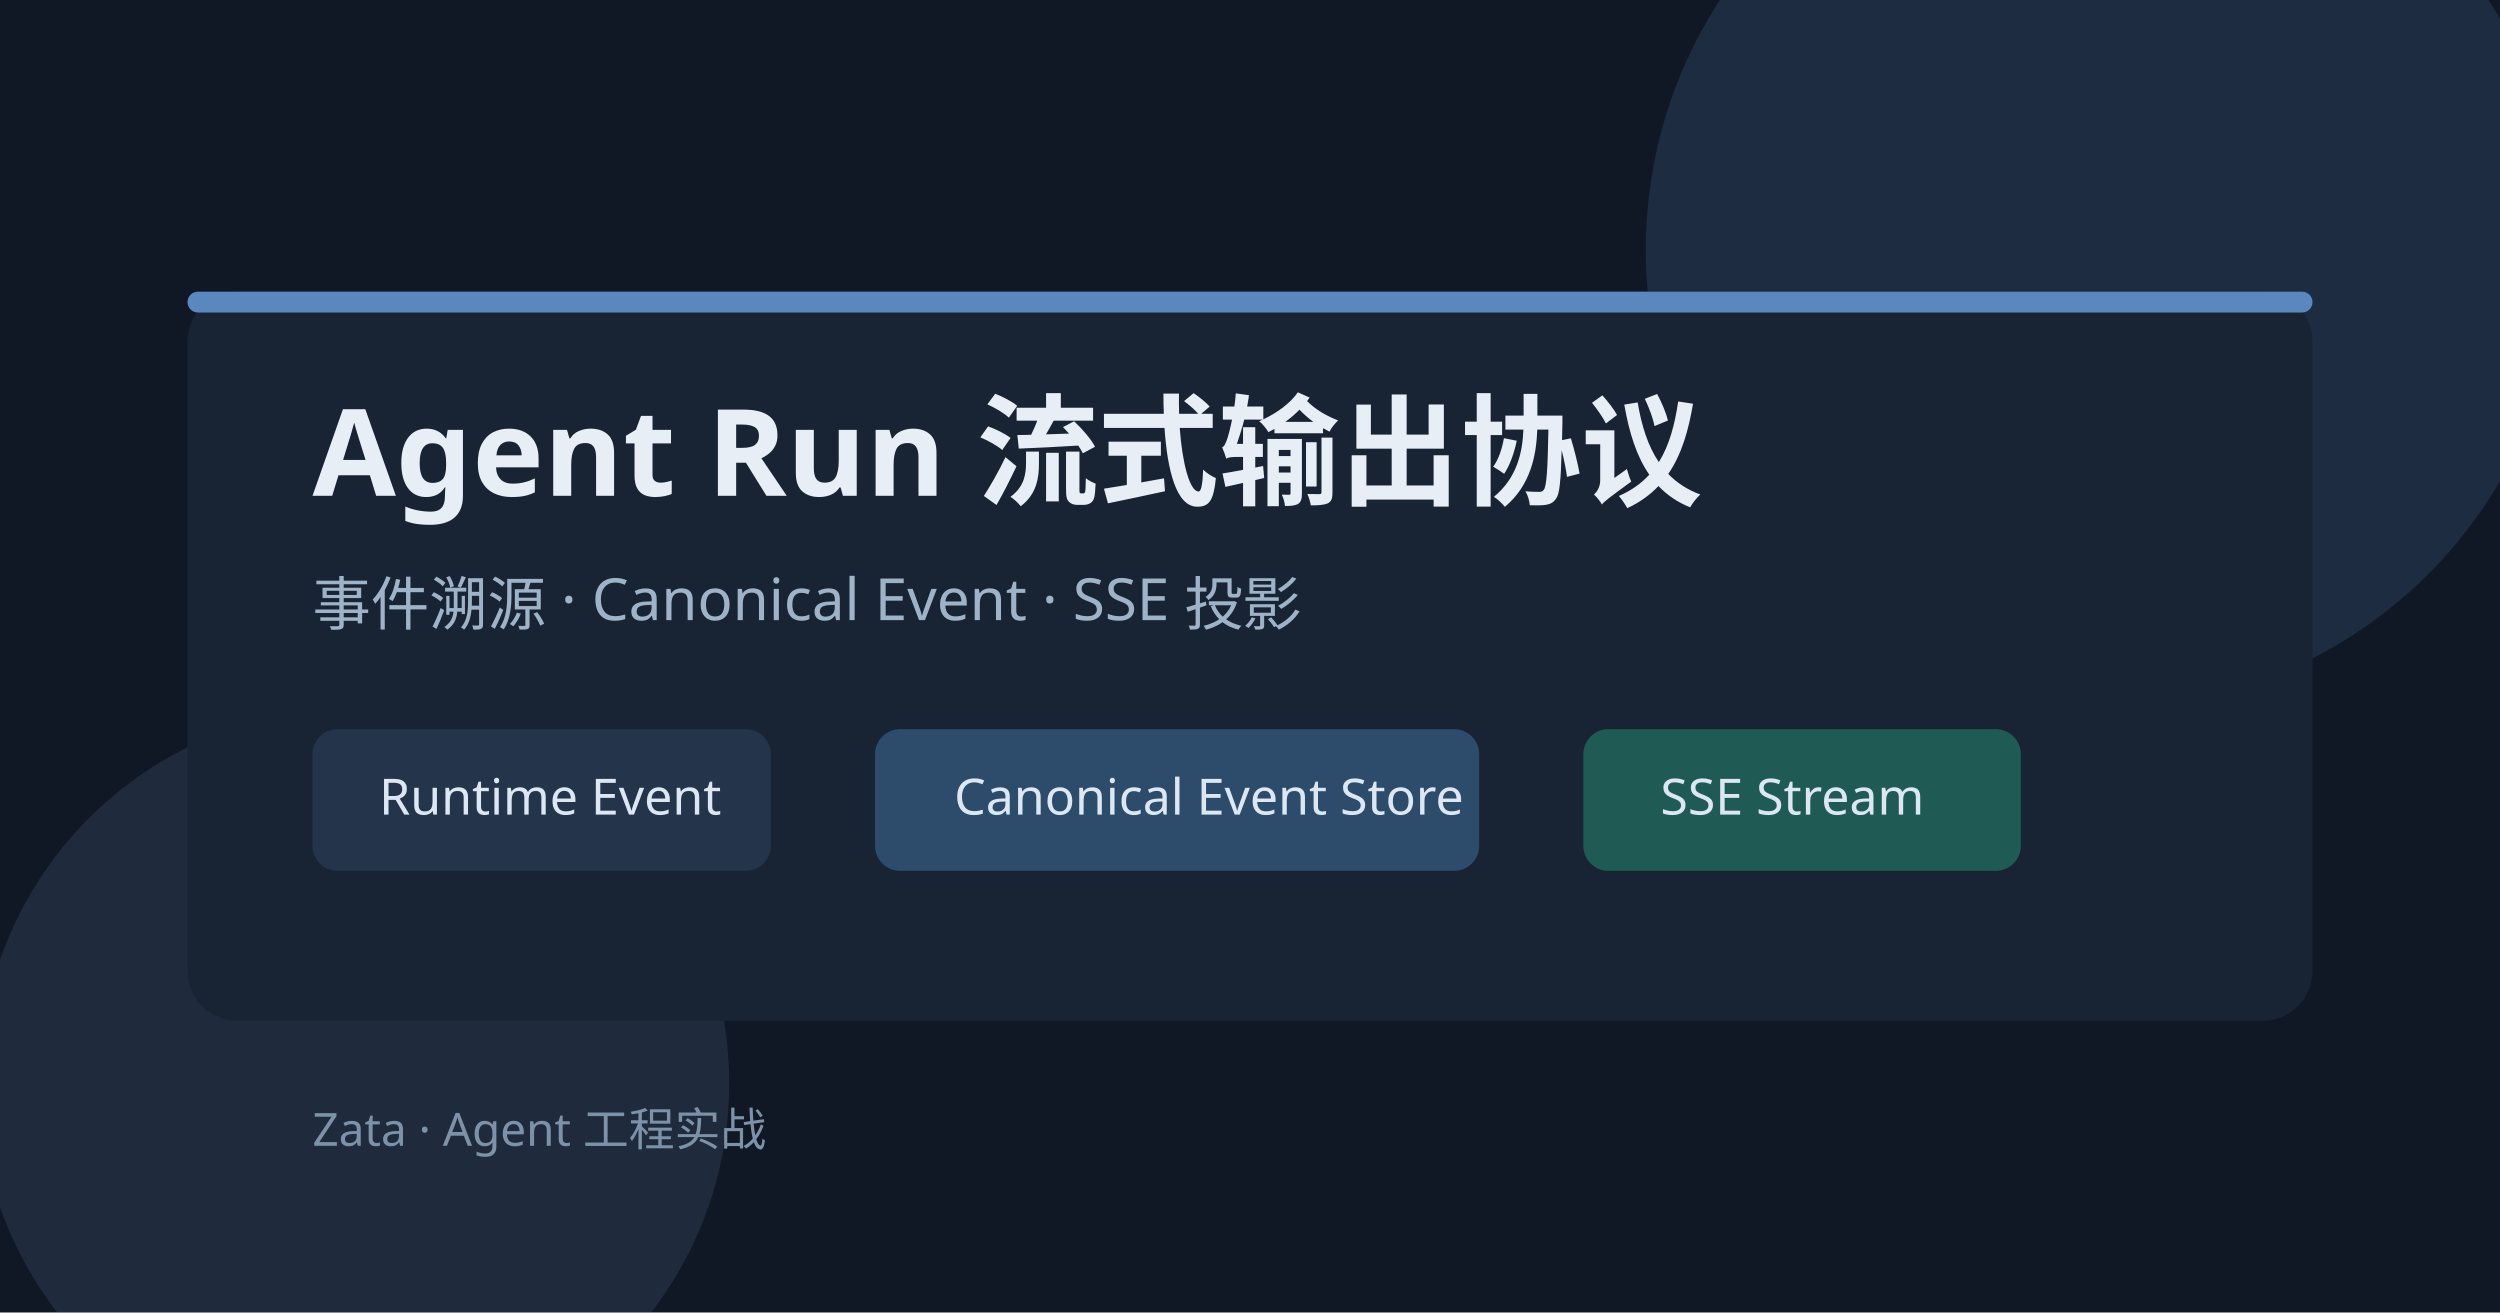
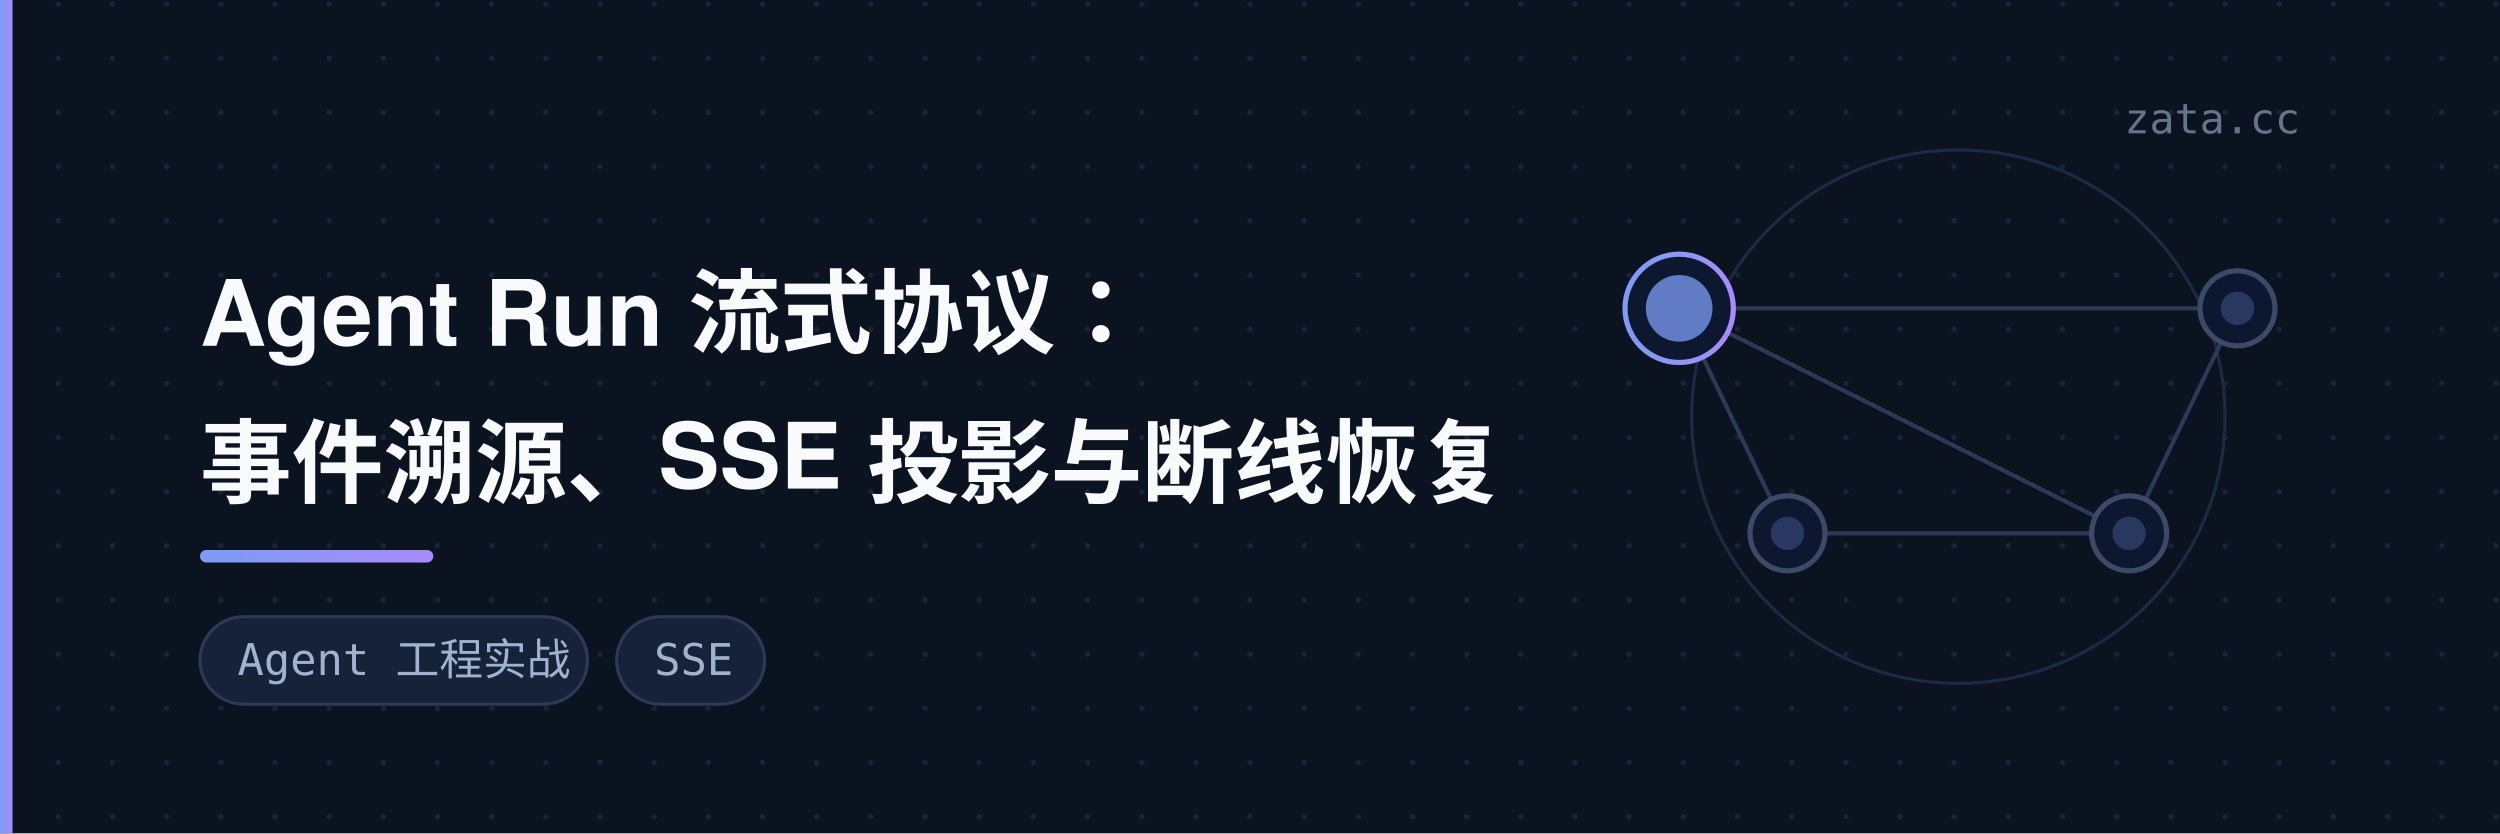
- <svg xmlns="http://www.w3.org/2000/svg" width="1200" height="630" viewBox="0 0 1200 630">
-   <rect width="1200" height="630" fill="#101826" />
-   <circle cx="1010" cy="120" r="220" fill="#5b87bf" opacity=".18" />
-   <circle cx="170" cy="520" r="180" fill="#7c9fca" opacity=".14" />
-   <rect x="90" y="140" width="1020" height="350" rx="24" fill="#182334" />
-   <rect x="90" y="140" width="1020" height="10" rx="5" fill="#5b87bf" />
-   <text x="150" y="238" fill="#e8eef6" font-family="sans-serif" font-size="58" font-weight="700">Agent Run 流式输出协议</text>
-   <text x="150" y="300" fill="#9fb3c8" font-family="sans-serif" font-size="28">事件溯源 · Canonical Event · SSE 投影</text>
-   <g font-family="sans-serif" font-size="24" fill="#dce7f3">
-     <rect x="150" y="350" width="220" height="68" rx="12" fill="#24344a" />
-     <text x="182" y="391">Runtime Event</text>
-     <rect x="420" y="350" width="290" height="68" rx="12" fill="#2d4b6b" />
-     <text x="458" y="391">Canonical Event Store</text>
-     <rect x="760" y="350" width="210" height="68" rx="12" fill="#1f5b54" />
-     <text x="797" y="391">SSE Stream</text>
-   </g>
-   <text x="150" y="550" fill="#7d92a8" font-family="sans-serif" font-size="22">Zata · Agent 工程实战</text>
+ <svg xmlns="http://www.w3.org/2000/svg" width="1200" height="400" viewBox="0 0 1200 400" role="img" aria-label="Agent Run 流式协议：事件溯源、SSE 投影与断线恢复">
+   <defs>
+     <linearGradient id="accent" x1="0%" y1="0%" x2="100%" y2="0%">
+       <stop offset="0%" stop-color="#7C9CF5" />
+       <stop offset="100%" stop-color="#A78BFA" />
+     </linearGradient>
+     <pattern id="dots" width="26" height="26" patternUnits="userSpaceOnUse">
+       <circle cx="2" cy="2" r="1.3" fill="#26324a" />
+     </pattern>
+   </defs>
+   <rect width="1200" height="400" fill="#0B1220" />
+   <rect width="1200" height="400" fill="url(#dots)" opacity="0.55" />
+   <rect x="0" y="0" width="6" height="400" fill="url(#accent)" />
+   <text x="1104" y="64" text-anchor="end" font-family="ui-monospace,'SF Mono',Menlo,monospace" font-size="20" fill="#64748B">zata.cc</text>
+   <circle cx="940" cy="200" r="128" fill="none" stroke="#1c2a44" stroke-width="1.5" />
+   <line x1="806" y1="148" x2="1074" y2="148" stroke="#2c3a58" stroke-width="2" />
+   <line x1="806" y1="148" x2="858" y2="256" stroke="#2c3a58" stroke-width="2" />
+   <line x1="1074" y1="148" x2="1022" y2="256" stroke="#2c3a58" stroke-width="2" />
+   <line x1="858" y1="256" x2="1022" y2="256" stroke="#2c3a58" stroke-width="2" />
+   <line x1="806" y1="148" x2="1022" y2="256" stroke="#2c3a58" stroke-width="2" />
+   <circle cx="806" cy="148" r="26" fill="#0e1730" stroke="url(#accent)" stroke-width="2.5" />
+   <circle cx="806" cy="148" r="16" fill="#7C9CF5" opacity="0.75" />
+   <circle cx="1074" cy="148" r="18" fill="#0e1730" stroke="#3b4a68" stroke-width="2.5" />
+   <circle cx="1074" cy="148" r="8" fill="#7C9CF5" opacity="0.25" />
+   <circle cx="858" cy="256" r="18" fill="#0e1730" stroke="#3b4a68" stroke-width="2.5" />
+   <circle cx="858" cy="256" r="8" fill="#7C9CF5" opacity="0.25" />
+   <circle cx="1022" cy="256" r="18" fill="#0e1730" stroke="#3b4a68" stroke-width="2.5" />
+   <circle cx="1022" cy="256" r="8" fill="#7C9CF5" opacity="0.25" />
+   <text x="96" y="166" font-family="'PingFang SC','Noto Sans SC','Helvetica Neue',sans-serif" font-size="44" font-weight="700" fill="#F8FAFC">Agent Run 流式协议：</text>
+   <text x="96" y="238" font-family="'PingFang SC','Noto Sans SC','Helvetica Neue',sans-serif" font-size="44" font-weight="700" fill="#F8FAFC">事件溯源、SSE 投影与断线恢复</text>
+   <rect x="96" y="264" width="112" height="6" rx="3" fill="url(#accent)" />
+   <rect x="96" y="296" width="186" height="42" rx="21" fill="#152238" stroke="#2c3a58" stroke-width="1.5" />
+   <text x="114" y="324" font-family="ui-monospace,'SF Mono',Menlo,monospace" font-size="21" fill="#9FB3D1">Agent 工程实战</text>
+   <rect x="296" y="296" width="71" height="42" rx="21" fill="#152238" stroke="#2c3a58" stroke-width="1.5" />
+   <text x="314" y="324" font-family="ui-monospace,'SF Mono',Menlo,monospace" font-size="21" fill="#9FB3D1">SSE</text>
</svg>
